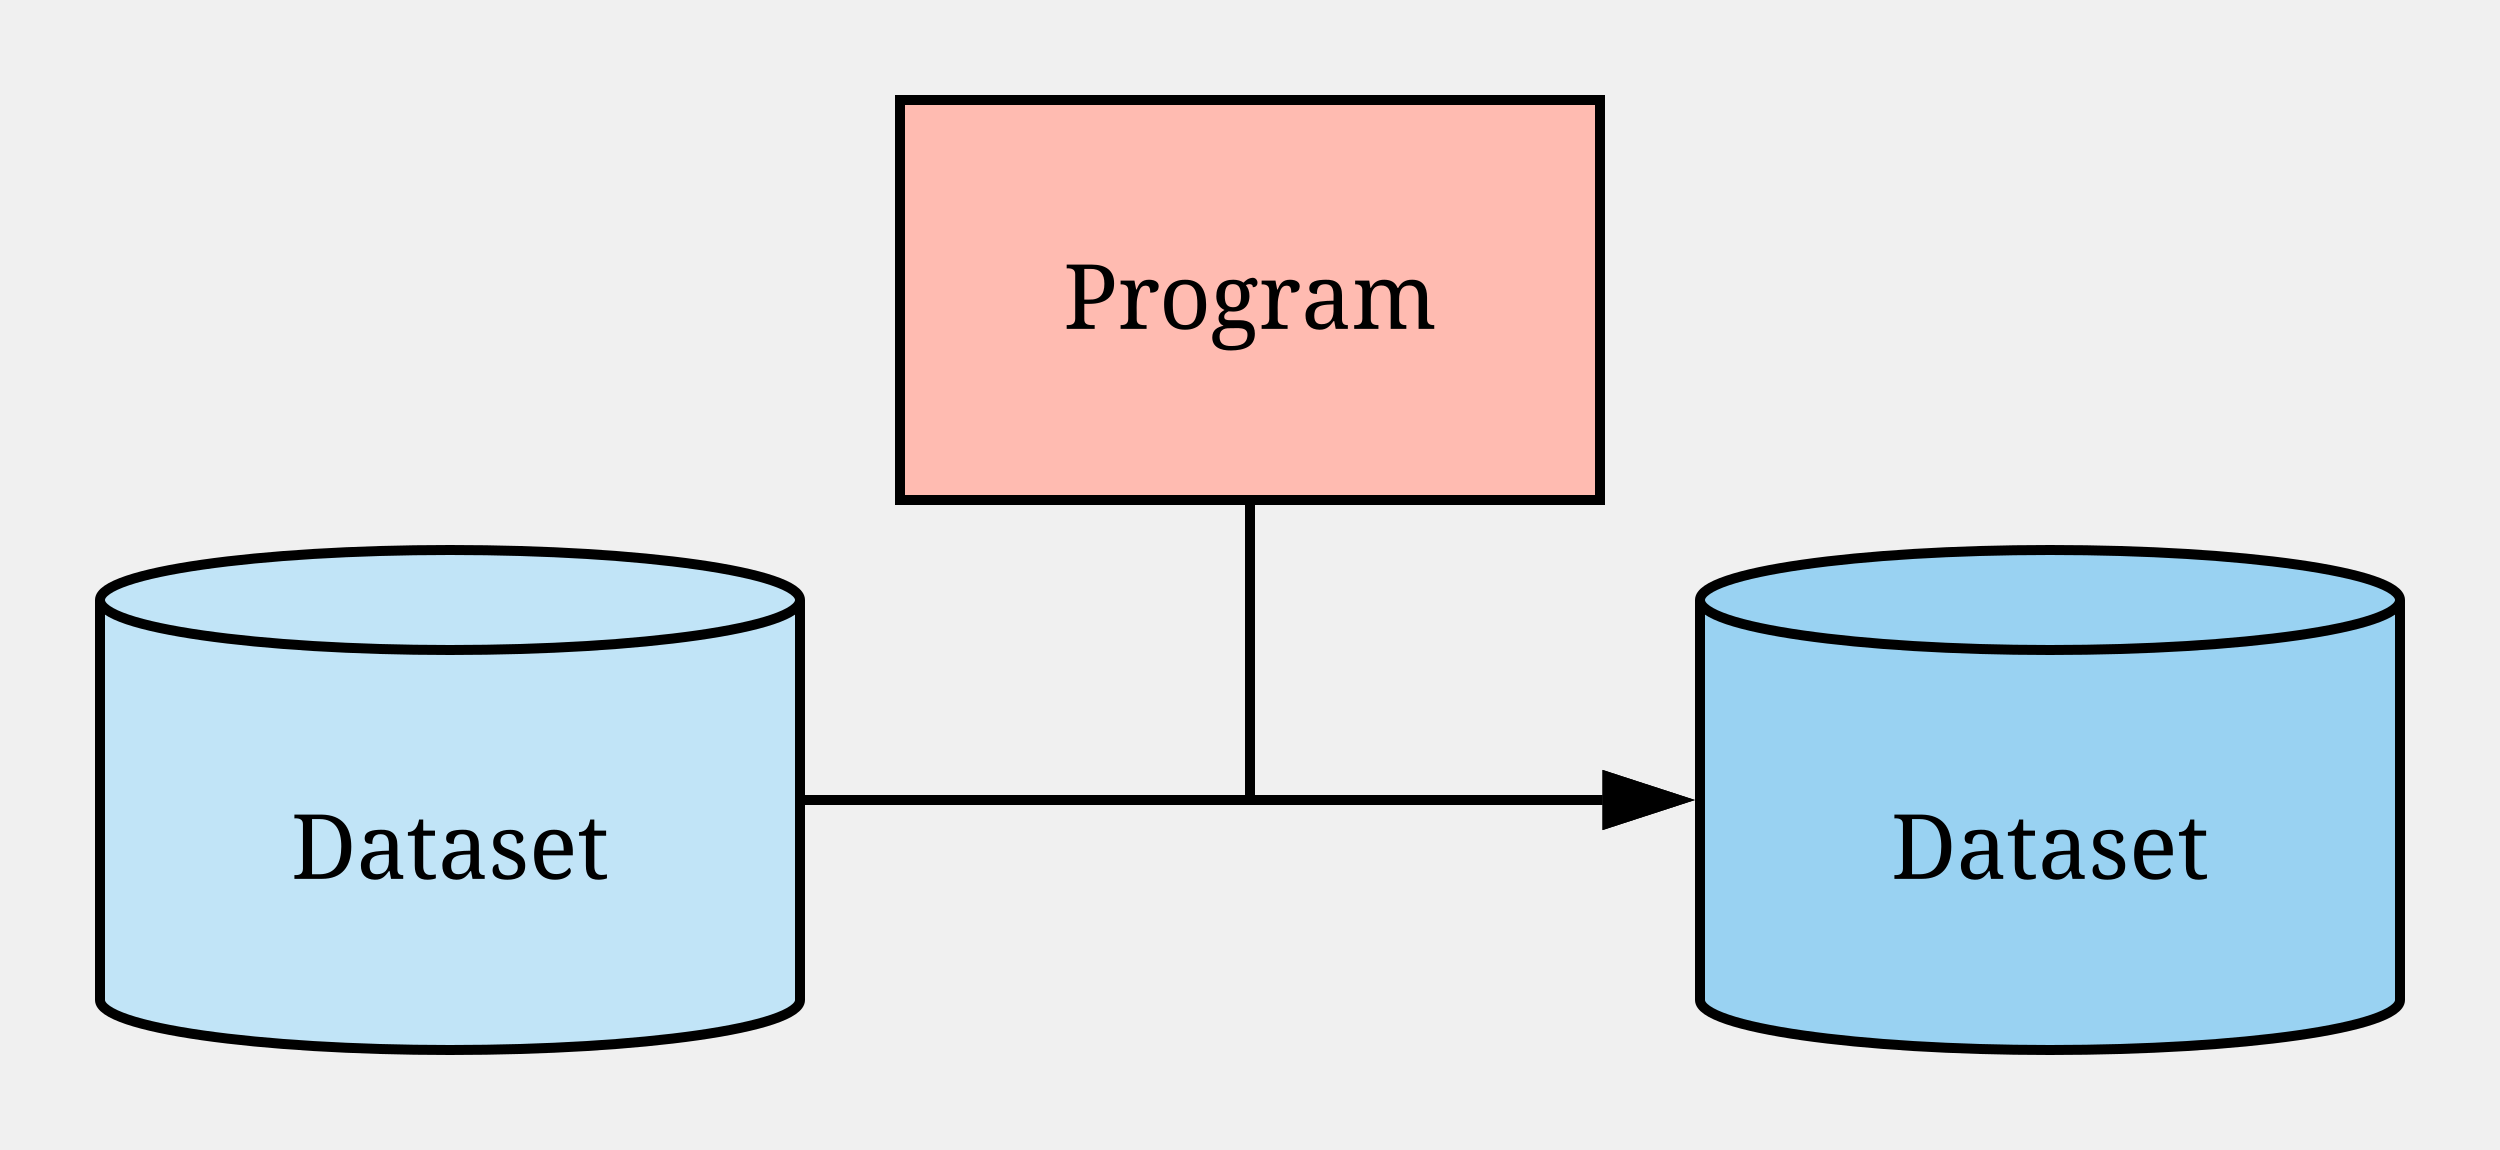
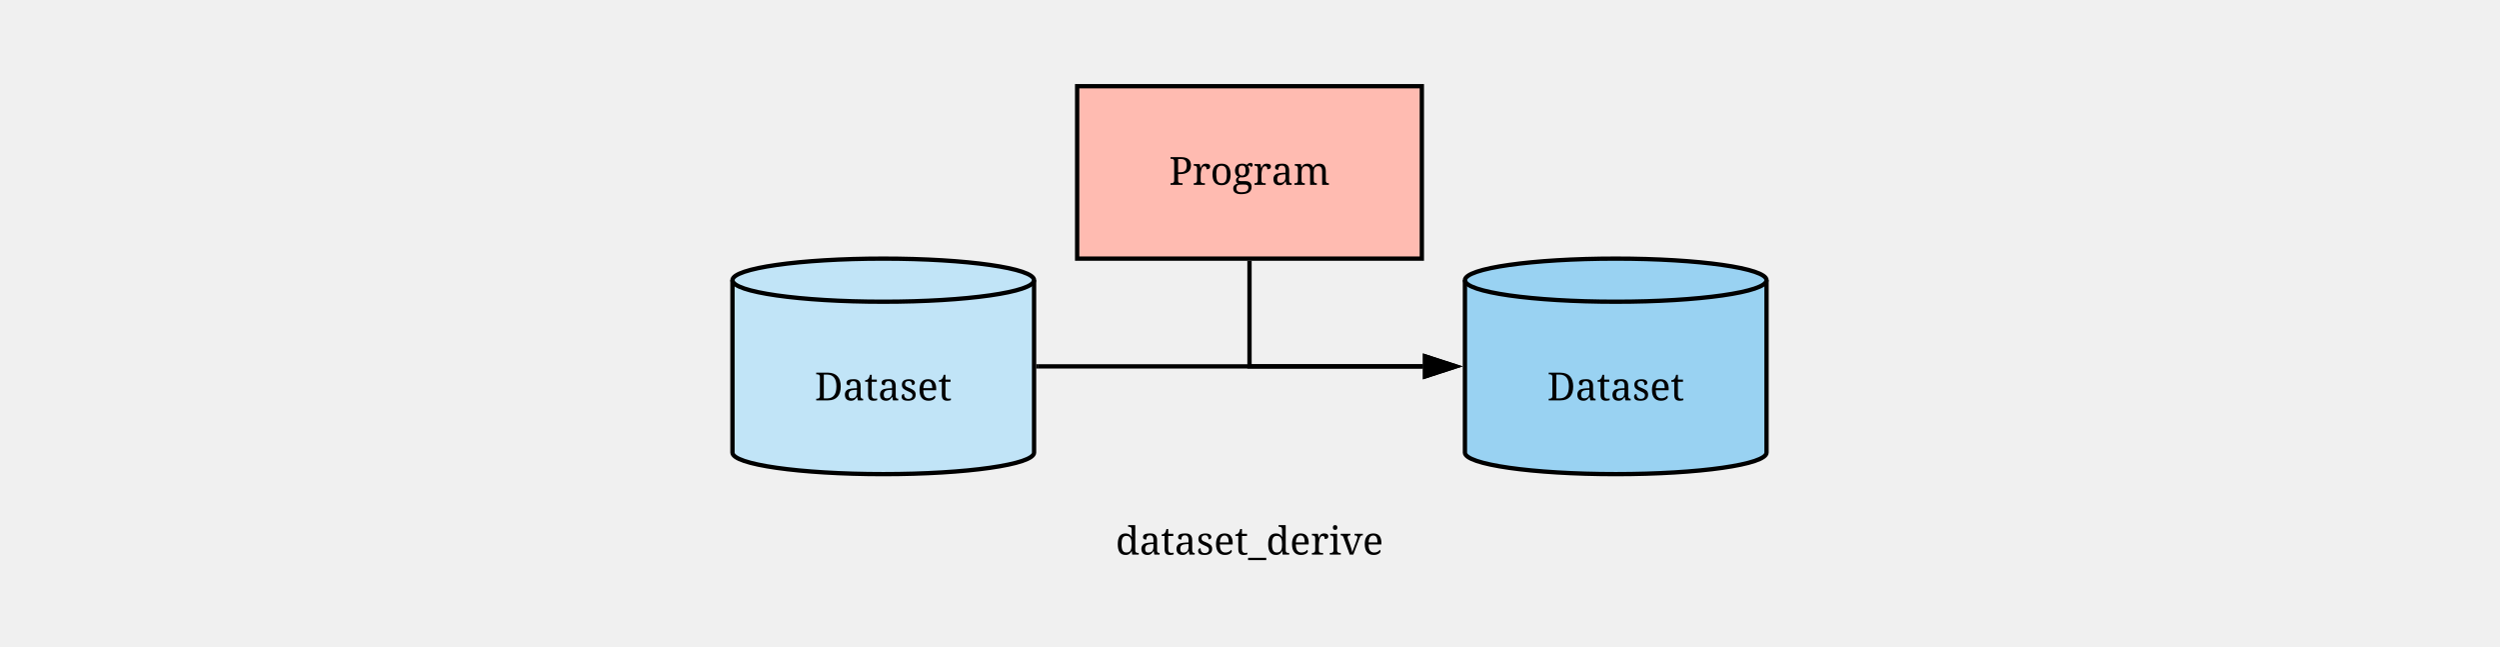
- <svg xmlns="http://www.w3.org/2000/svg" xmlns:ns1="lucid" xmlns:xlink="http://www.w3.org/1999/xlink" width="500" height="230">
-   <g transform="translate(-360 -420)" ns1:page-tab-id="rY91ycIp37eV">
-     <path d="M520 620c0 5.52-31.34 10-70 10s-70-4.48-70-10v-80c0-5.52 31.34-10 70-10s70 4.48 70 10z" stroke="#000" stroke-width="2" fill="#c1e4f7" />
-     <path d="M520 540c0 5.52-31.34 10-70 10s-70-4.48-70-10" stroke="#000" stroke-width="2" fill="none" />
-     <use xlink:href="#a" transform="matrix(1,0,0,1,385,555) translate(33.19678 40.77051)" />
-     <path d="M540 440h140v80H540z" stroke="#000" stroke-width="2" fill="#ffbbb1" />
-     <use xlink:href="#b" transform="matrix(1,0,0,1,545,445) translate(27.65088 40.77051)" />
-     <path d="M840 620c0 5.52-31.34 10-70 10s-70-4.48-70-10v-80c0-5.52 31.34-10 70-10s70 4.48 70 10z" stroke="#000" stroke-width="2" fill="#99d2f2" />
-     <path d="M840 540c0 5.52-31.34 10-70 10s-70-4.48-70-10" stroke="#000" stroke-width="2" fill="none" />
-     <use xlink:href="#a" transform="matrix(1,0,0,1,705,555) translate(33.19678 40.77051)" />
-     <path d="M522 580h158.5" stroke="#000" stroke-width="2" fill="none" />
-     <path d="M522.03 581H521v-2h1.03z" />
-     <path d="M695.76 580l-14.26 4.64v-9.28z" stroke="#000" stroke-width="2" />
-     <path d="M610 522v58h70.5" stroke="#000" stroke-width="2" fill="none" />
-     <path d="M611 522.03h-2V521h2z" />
-     <path d="M695.76 580l-14.26 4.64v-9.28z" stroke="#000" stroke-width="2" />
+ <svg xmlns="http://www.w3.org/2000/svg" xmlns:ns1="lucid" xmlns:xlink="http://www.w3.org/1999/xlink" width="1160" height="300">
+   <g transform="translate(-140 -360)" ns1:page-tab-id="rY91ycIp37eV">
+     <path d="M160 380h1120v260H160z" fill-opacity="0" />
+     <path d="M622 530h178.5" stroke="#000" stroke-width="2" fill="none" />
+     <path d="M622.03 531H621v-2h1.03z" />
+     <path d="M815.76 530l-14.26 4.64v-9.28z" stroke="#000" stroke-width="2" />
+     <path d="M160 580h1120v60H160z" stroke="#000" stroke-opacity="0" stroke-width="2" fill="#fff" fill-opacity="0" />
+     <use xlink:href="#a" transform="matrix(1,0,0,1,165,585) translate(492.8657 32.33301)" />
+     <path d="M620 570c0 5.52-31.34 10-70 10s-70-4.48-70-10v-80c0-5.52 31.34-10 70-10s70 4.48 70 10z" stroke="#000" stroke-width="2" fill="#c1e4f7" />
+     <path d="M620 490c0 5.52-31.34 10-70 10s-70-4.48-70-10" stroke="#000" stroke-width="2" fill="none" />
+     <use xlink:href="#b" transform="matrix(1,0,0,1,485,505) translate(33.19678 40.77051)" />
+     <path d="M640 400h160v80H640z" stroke="#000" stroke-width="2" fill="#ffbbb1" />
+     <use xlink:href="#c" transform="matrix(1,0,0,1,645,405) translate(37.65088 40.77051)" />
+     <path d="M960 570c0 5.52-31.34 10-70 10s-70-4.48-70-10v-80c0-5.52 31.34-10 70-10s70 4.48 70 10z" stroke="#000" stroke-width="2" fill="#99d2f2" />
+     <path d="M960 490c0 5.52-31.34 10-70 10s-70-4.48-70-10" stroke="#000" stroke-width="2" fill="none" />
+     <use xlink:href="#b" transform="matrix(1,0,0,1,825,505) translate(33.19678 40.77051)" />
+     <path d="M720 482v48h80.5" stroke="#000" stroke-width="2" fill="none" />
+     <path d="M721 482.03h-2V481h2z" />
+     <path d="M815.76 530l-14.26 4.64v-9.28z" stroke="#000" stroke-width="2" />
    <defs>
-       <path d="M705-1462c450 9 667 274 667 729S1160 0 705 0H78v-86c122 7 194-27 194-147v-1004c3-115-76-146-194-139v-86h627zm440 729c2-374-134-623-486-627H479v1256h178c362-7 486-260 488-629" id="c" />
-       <path d="M467-106c176 0 267-107 272-285v-166c-189 6-378 9-423 154-10 31-15 66-15 106 0 123 47 191 166 191zm272-535c5-199 13-375-190-375-142 0-190 83-187 223-106-2-174-27-174-129 0-169 191-191 369-196 250-7 375 104 375 354v531c-3 100 32 153 133 147V0H788l-32-176h-17C664-76 596 23 420 20 213 16 102-97 102-307c0-109 41-186 116-242 100-75 325-89 521-92" id="d" />
-       <path d="M387-291c-2 124 47 200 156 203 51 1 88-6 131-14v90C626 8 560 18 492 20 278 25 195-83 195-297v-684H39v-82c170-8 224-133 254-287h94v252h268v117H387v690" id="e" />
-       <path d="M834-301C834-70 665 20 430 20 250 20 92-26 92-197c0-88 47-135 129-141 1 157 63 257 221 260 156 3 257-97 214-252-47-85-142-109-240-157-153-75-310-122-310-340 0-212 169-289 386-289 130 0 232 36 280 116 31 53 24 126-20 162-26 22-62 33-109 33 0-130-49-217-176-217-120 1-195 48-195 164 0 149 143 163 254 217 154 74 308 124 308 340" id="f" />
-       <path d="M786-645c-4-191-36-363-223-363-76 0-134 30-175 92s-66 152-73 271h471zm123 393c43 21 51 90 17 136C862-29 744 20 588 20c-331 0-471-225-475-561-4-348 134-577 454-577 327 0 443 231 426 583H311c7 242 67 426 305 426 140 0 234-60 293-143" id="g" />
+       <path d="M844-1331c2-112-71-145-185-139v-86h377v1331c-2 112 71 145 185 139V0H874l-22-184h-8C786-68 701 20 530 20c-321 0-417-237-417-567 0-331 95-571 417-571 163 0 254 76 314 180h12c-10-128-14-255-12-393zM563-987c-219 0-252 212-252 442 0 145 20 254 59 326s104 108 195 108c242 2 279-192 279-436s-41-440-281-440" id="d" />
+       <path d="M467-106c176 0 267-107 272-285v-166c-189 6-378 9-423 154-10 31-15 66-15 106 0 123 47 191 166 191zm272-535c5-199 13-375-190-375-142 0-190 83-187 223-106-2-174-27-174-129 0-169 191-191 369-196 250-7 375 104 375 354v531c-3 100 32 153 133 147V0H788l-32-176h-17C664-76 596 23 420 20 213 16 102-97 102-307c0-109 41-186 116-242 100-75 325-89 521-92" id="e" />
+       <path d="M387-291c-2 124 47 200 156 203 51 1 88-6 131-14v90C626 8 560 18 492 20 278 25 195-83 195-297v-684H39v-82c170-8 224-133 254-287h94v252h268v117H387v690" id="f" />
+       <path d="M834-301C834-70 665 20 430 20 250 20 92-26 92-197c0-88 47-135 129-141 1 157 63 257 221 260 156 3 257-97 214-252-47-85-142-109-240-157-153-75-310-122-310-340 0-212 169-289 386-289 130 0 232 36 280 116 31 53 24 126-20 162-26 22-62 33-109 33 0-130-49-217-176-217-120 1-195 48-195 164 0 149 143 163 254 217 154 74 308 124 308 340" id="g" />
+       <path d="M786-645c-4-191-36-363-223-363-76 0-134 30-175 92s-66 152-73 271h471zm123 393c43 21 51 90 17 136C862-29 744 20 588 20c-331 0-471-225-475-561-4-348 134-577 454-577 327 0 443 231 426 583H311c7 242 67 426 305 426 140 0 234-60 293-143" id="h" />
+       <path d="M950 291H-10V170h960v121" id="i" />
+       <path d="M434-223C430-95 529-79 659-86V0H68v-86c112 4 174-35 174-147v-639c2-108-66-143-174-140v-86h315l39 203h10c50-120 106-223 281-223 151 0 257 68 211 208-21 64-90 87-181 87-2-101-16-160-108-160-128 0-157 140-183 255-33 148-12 333-18 505" id="j" />
+       <path d="M434-233c-3 120 73 154 195 147V0H47v-86c118 6 195-21 195-137v-649c2-108-66-143-174-140v-86h366v865zM330-1303c-79 0-117-45-117-127s37-126 117-126c79 0 116 46 116 126 0 81-37 127-116 127" id="k" />
+       <path d="M886-871c30-101-37-149-145-141v-86h439v86c-127-12-147 70-181 160L676 0H489L160-903c-24-68-57-114-152-109v-86h512v86c-124-19-174 64-133 174 84 228 172 444 229 695h7c82-248 190-477 263-728" id="l" />
      <g id="a">
-         <use transform="matrix(0.008789062,0,0,0.008789062,0,0)" xlink:href="#c" />
-         <use transform="matrix(0.008789062,0,0,0.008789062,13.08691,0)" xlink:href="#d" />
-         <use transform="matrix(0.008789062,0,0,0.008789062,23.04492,0)" xlink:href="#e" />
-         <use transform="matrix(0.008789062,0,0,0.008789062,29.38184,0)" xlink:href="#d" />
-         <use transform="matrix(0.008789062,0,0,0.008789062,39.51562,0)" xlink:href="#f" />
-         <use transform="matrix(0.008789062,0,0,0.008789062,47.63672,0)" xlink:href="#g" />
-         <use transform="matrix(0.008789062,0,0,0.008789062,57.26953,0)" xlink:href="#e" />
+         <use transform="matrix(0.008789062,0,0,0.008789062,0,0)" xlink:href="#d" />
+         <use transform="matrix(0.008789062,0,0,0.008789062,11.04785,0)" xlink:href="#e" />
+         <use transform="matrix(0.008789062,0,0,0.008789062,21.00586,0)" xlink:href="#f" />
+         <use transform="matrix(0.008789062,0,0,0.008789062,27.34277,0)" xlink:href="#e" />
+         <use transform="matrix(0.008789062,0,0,0.008789062,37.47656,0)" xlink:href="#g" />
+         <use transform="matrix(0.008789062,0,0,0.008789062,45.59766,0)" xlink:href="#h" />
+         <use transform="matrix(0.008789062,0,0,0.008789062,55.23047,0)" xlink:href="#f" />
+         <use transform="matrix(0.008789062,0,0,0.008789062,61.56738,0)" xlink:href="#i" />
+         <use transform="matrix(0.008789062,0,0,0.008789062,69.8291,0)" xlink:href="#d" />
+         <use transform="matrix(0.008789062,0,0,0.008789062,80.87695,0)" xlink:href="#h" />
+         <use transform="matrix(0.008789062,0,0,0.008789062,90.50977,0)" xlink:href="#j" />
+         <use transform="matrix(0.008789062,0,0,0.008789062,98.99121,0)" xlink:href="#k" />
+         <use transform="matrix(0.008789062,0,0,0.008789062,104.3877,0)" xlink:href="#l" />
+         <use transform="matrix(0.008789062,0,0,0.008789062,114.6357,0)" xlink:href="#h" />
      </g>
-       <path d="M479-223C473-90 582-80 715-86V0H78v-86c122 7 194-27 194-147v-1004c3-115-76-146-194-139v-86h575c309 2 504 125 504 428 0 321-213 462-549 465H479v346zm457-803c0-225-92-342-318-338H479v698h109c246 7 348-114 348-360" id="h" />
-       <path d="M434-223C430-95 529-79 659-86V0H68v-86c112 4 174-35 174-147v-639c2-108-66-143-174-140v-86h315l39 203h10c50-120 106-223 281-223 151 0 257 68 211 208-21 64-90 87-181 87-2-101-16-160-108-160-128 0-157 140-183 255-33 148-12 333-18 505" id="i" />
-       <path d="M594-1118c338 0 472 222 475 567 2 360-143 571-481 571S115-205 113-551c-2-359 142-567 481-567zm-4 108c-241 0-279 212-279 459 0 249 39 465 281 465s278-216 278-465c0-248-38-459-280-459" id="j" />
-       <path d="M956-1161c125-12 164 158 62 205-14 6-30 8-49 8 9-84-106-83-156-45 48 62 81 134 80 248-2 265-188 381-475 346-48 26-98 54-99 125-1 68 58 77 127 77h232c215 1 338 97 338 306 0 294-237 379-543 383-249 3-426-81-426-299C47 28 162-41 303-70c-62-29-113-79-113-168 0-105 57-142 134-192-112-50-185-152-185-309 0-249 134-379 385-379 97 0 179 25 234 67 49-50 103-100 198-110zM438-14c-139-3-225 52-225 194 0 158 102 212 264 211 212-1 363-46 371-248C856-58 624-10 438-14zm78-1004c-150 0-184 109-184 273 0 159 39 250 186 253 149 3 184-105 182-256-2-165-33-270-184-270" id="k" />
-       <path d="M434-223c-3 108 66 141 174 137V0H57v-86c121 8 185-28 185-147v-639c3-106-58-144-164-140v-86h321l27 166h10c60-112 141-188 309-186 158 2 252 69 297 186h17c61-114 150-188 321-186 240 3 333 155 334 401v484c-3 110 54 152 164 147V0h-356v-707c0-166-49-282-215-280-172 2-228 132-228 305v449c-3 110 54 152 164 147V0H887v-707c0-166-49-282-215-280-182 3-238 148-238 332v432" id="l" />
+       <path d="M705-1462c450 9 667 274 667 729S1160 0 705 0H78v-86c122 7 194-27 194-147v-1004c3-115-76-146-194-139v-86h627zm440 729c2-374-134-623-486-627H479v1256h178c362-7 486-260 488-629" id="m" />
      <g id="b">
-         <use transform="matrix(0.008789062,0,0,0.008789062,0,0)" xlink:href="#h" />
-         <use transform="matrix(0.008789062,0,0,0.008789062,10.87207,0)" xlink:href="#i" />
-         <use transform="matrix(0.008789062,0,0,0.008789062,19.17773,0)" xlink:href="#j" />
-         <use transform="matrix(0.008789062,0,0,0.008789062,29.39062,0)" xlink:href="#k" />
-         <use transform="matrix(0.008789062,0,0,0.008789062,39.07617,0)" xlink:href="#i" />
-         <use transform="matrix(0.008789062,0,0,0.008789062,47.55762,0)" xlink:href="#d" />
-         <use transform="matrix(0.008789062,0,0,0.008789062,57.69141,0)" xlink:href="#l" />
+         <use transform="matrix(0.008789062,0,0,0.008789062,0,0)" xlink:href="#m" />
+         <use transform="matrix(0.008789062,0,0,0.008789062,13.08691,0)" xlink:href="#e" />
+         <use transform="matrix(0.008789062,0,0,0.008789062,23.04492,0)" xlink:href="#f" />
+         <use transform="matrix(0.008789062,0,0,0.008789062,29.38184,0)" xlink:href="#e" />
+         <use transform="matrix(0.008789062,0,0,0.008789062,39.51562,0)" xlink:href="#g" />
+         <use transform="matrix(0.008789062,0,0,0.008789062,47.63672,0)" xlink:href="#h" />
+         <use transform="matrix(0.008789062,0,0,0.008789062,57.26953,0)" xlink:href="#f" />
+       </g>
+       <path d="M479-223C473-90 582-80 715-86V0H78v-86c122 7 194-27 194-147v-1004c3-115-76-146-194-139v-86h575c309 2 504 125 504 428 0 321-213 462-549 465H479v346zm457-803c0-225-92-342-318-338H479v698h109c246 7 348-114 348-360" id="n" />
+       <path d="M594-1118c338 0 472 222 475 567 2 360-143 571-481 571S115-205 113-551c-2-359 142-567 481-567zm-4 108c-241 0-279 212-279 459 0 249 39 465 281 465s278-216 278-465c0-248-38-459-280-459" id="o" />
+       <path d="M956-1161c125-12 164 158 62 205-14 6-30 8-49 8 9-84-106-83-156-45 48 62 81 134 80 248-2 265-188 381-475 346-48 26-98 54-99 125-1 68 58 77 127 77h232c215 1 338 97 338 306 0 294-237 379-543 383-249 3-426-81-426-299C47 28 162-41 303-70c-62-29-113-79-113-168 0-105 57-142 134-192-112-50-185-152-185-309 0-249 134-379 385-379 97 0 179 25 234 67 49-50 103-100 198-110zM438-14c-139-3-225 52-225 194 0 158 102 212 264 211 212-1 363-46 371-248C856-58 624-10 438-14zm78-1004c-150 0-184 109-184 273 0 159 39 250 186 253 149 3 184-105 182-256-2-165-33-270-184-270" id="p" />
+       <path d="M434-223c-3 108 66 141 174 137V0H57v-86c121 8 185-28 185-147v-639c3-106-58-144-164-140v-86h321l27 166h10c60-112 141-188 309-186 158 2 252 69 297 186h17c61-114 150-188 321-186 240 3 333 155 334 401v484c-3 110 54 152 164 147V0h-356v-707c0-166-49-282-215-280-172 2-228 132-228 305v449c-3 110 54 152 164 147V0H887v-707c0-166-49-282-215-280-182 3-238 148-238 332v432" id="q" />
+       <g id="c">
+         <use transform="matrix(0.008789062,0,0,0.008789062,0,0)" xlink:href="#n" />
+         <use transform="matrix(0.008789062,0,0,0.008789062,10.87207,0)" xlink:href="#j" />
+         <use transform="matrix(0.008789062,0,0,0.008789062,19.17773,0)" xlink:href="#o" />
+         <use transform="matrix(0.008789062,0,0,0.008789062,29.39062,0)" xlink:href="#p" />
+         <use transform="matrix(0.008789062,0,0,0.008789062,39.07617,0)" xlink:href="#j" />
+         <use transform="matrix(0.008789062,0,0,0.008789062,47.55762,0)" xlink:href="#e" />
+         <use transform="matrix(0.008789062,0,0,0.008789062,57.69141,0)" xlink:href="#q" />
      </g>
    </defs>
  </g>
</svg>
